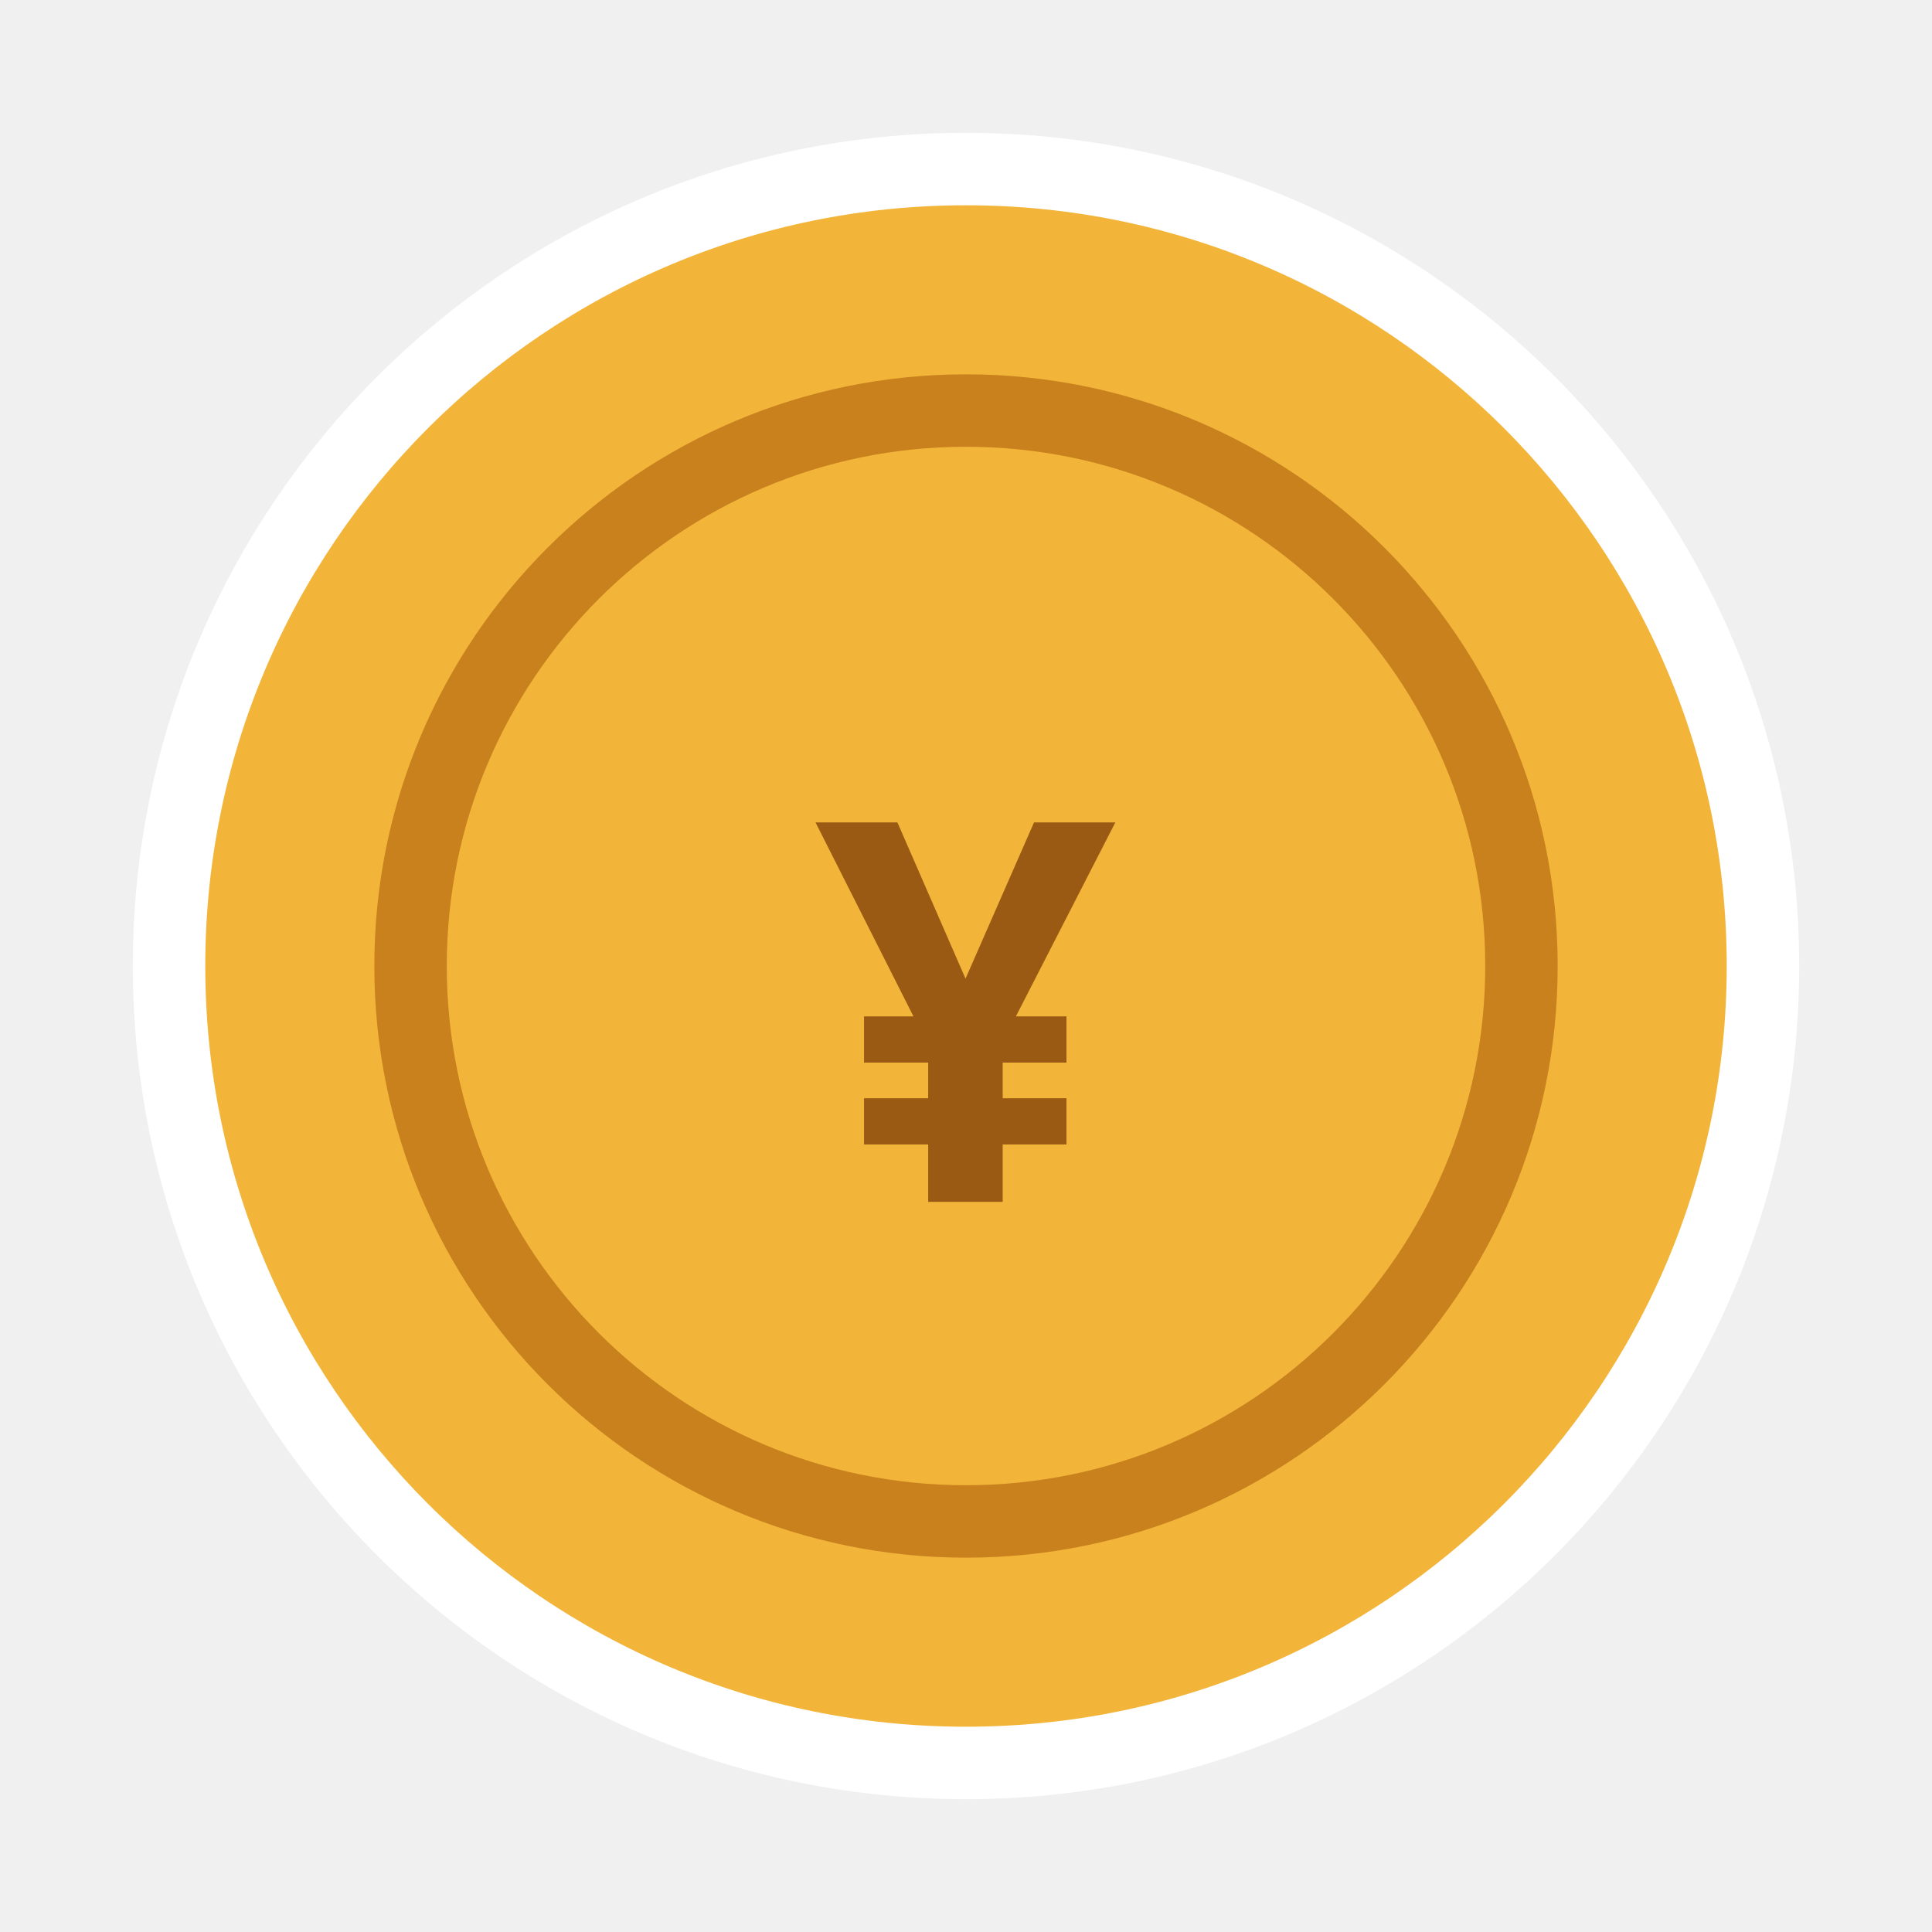
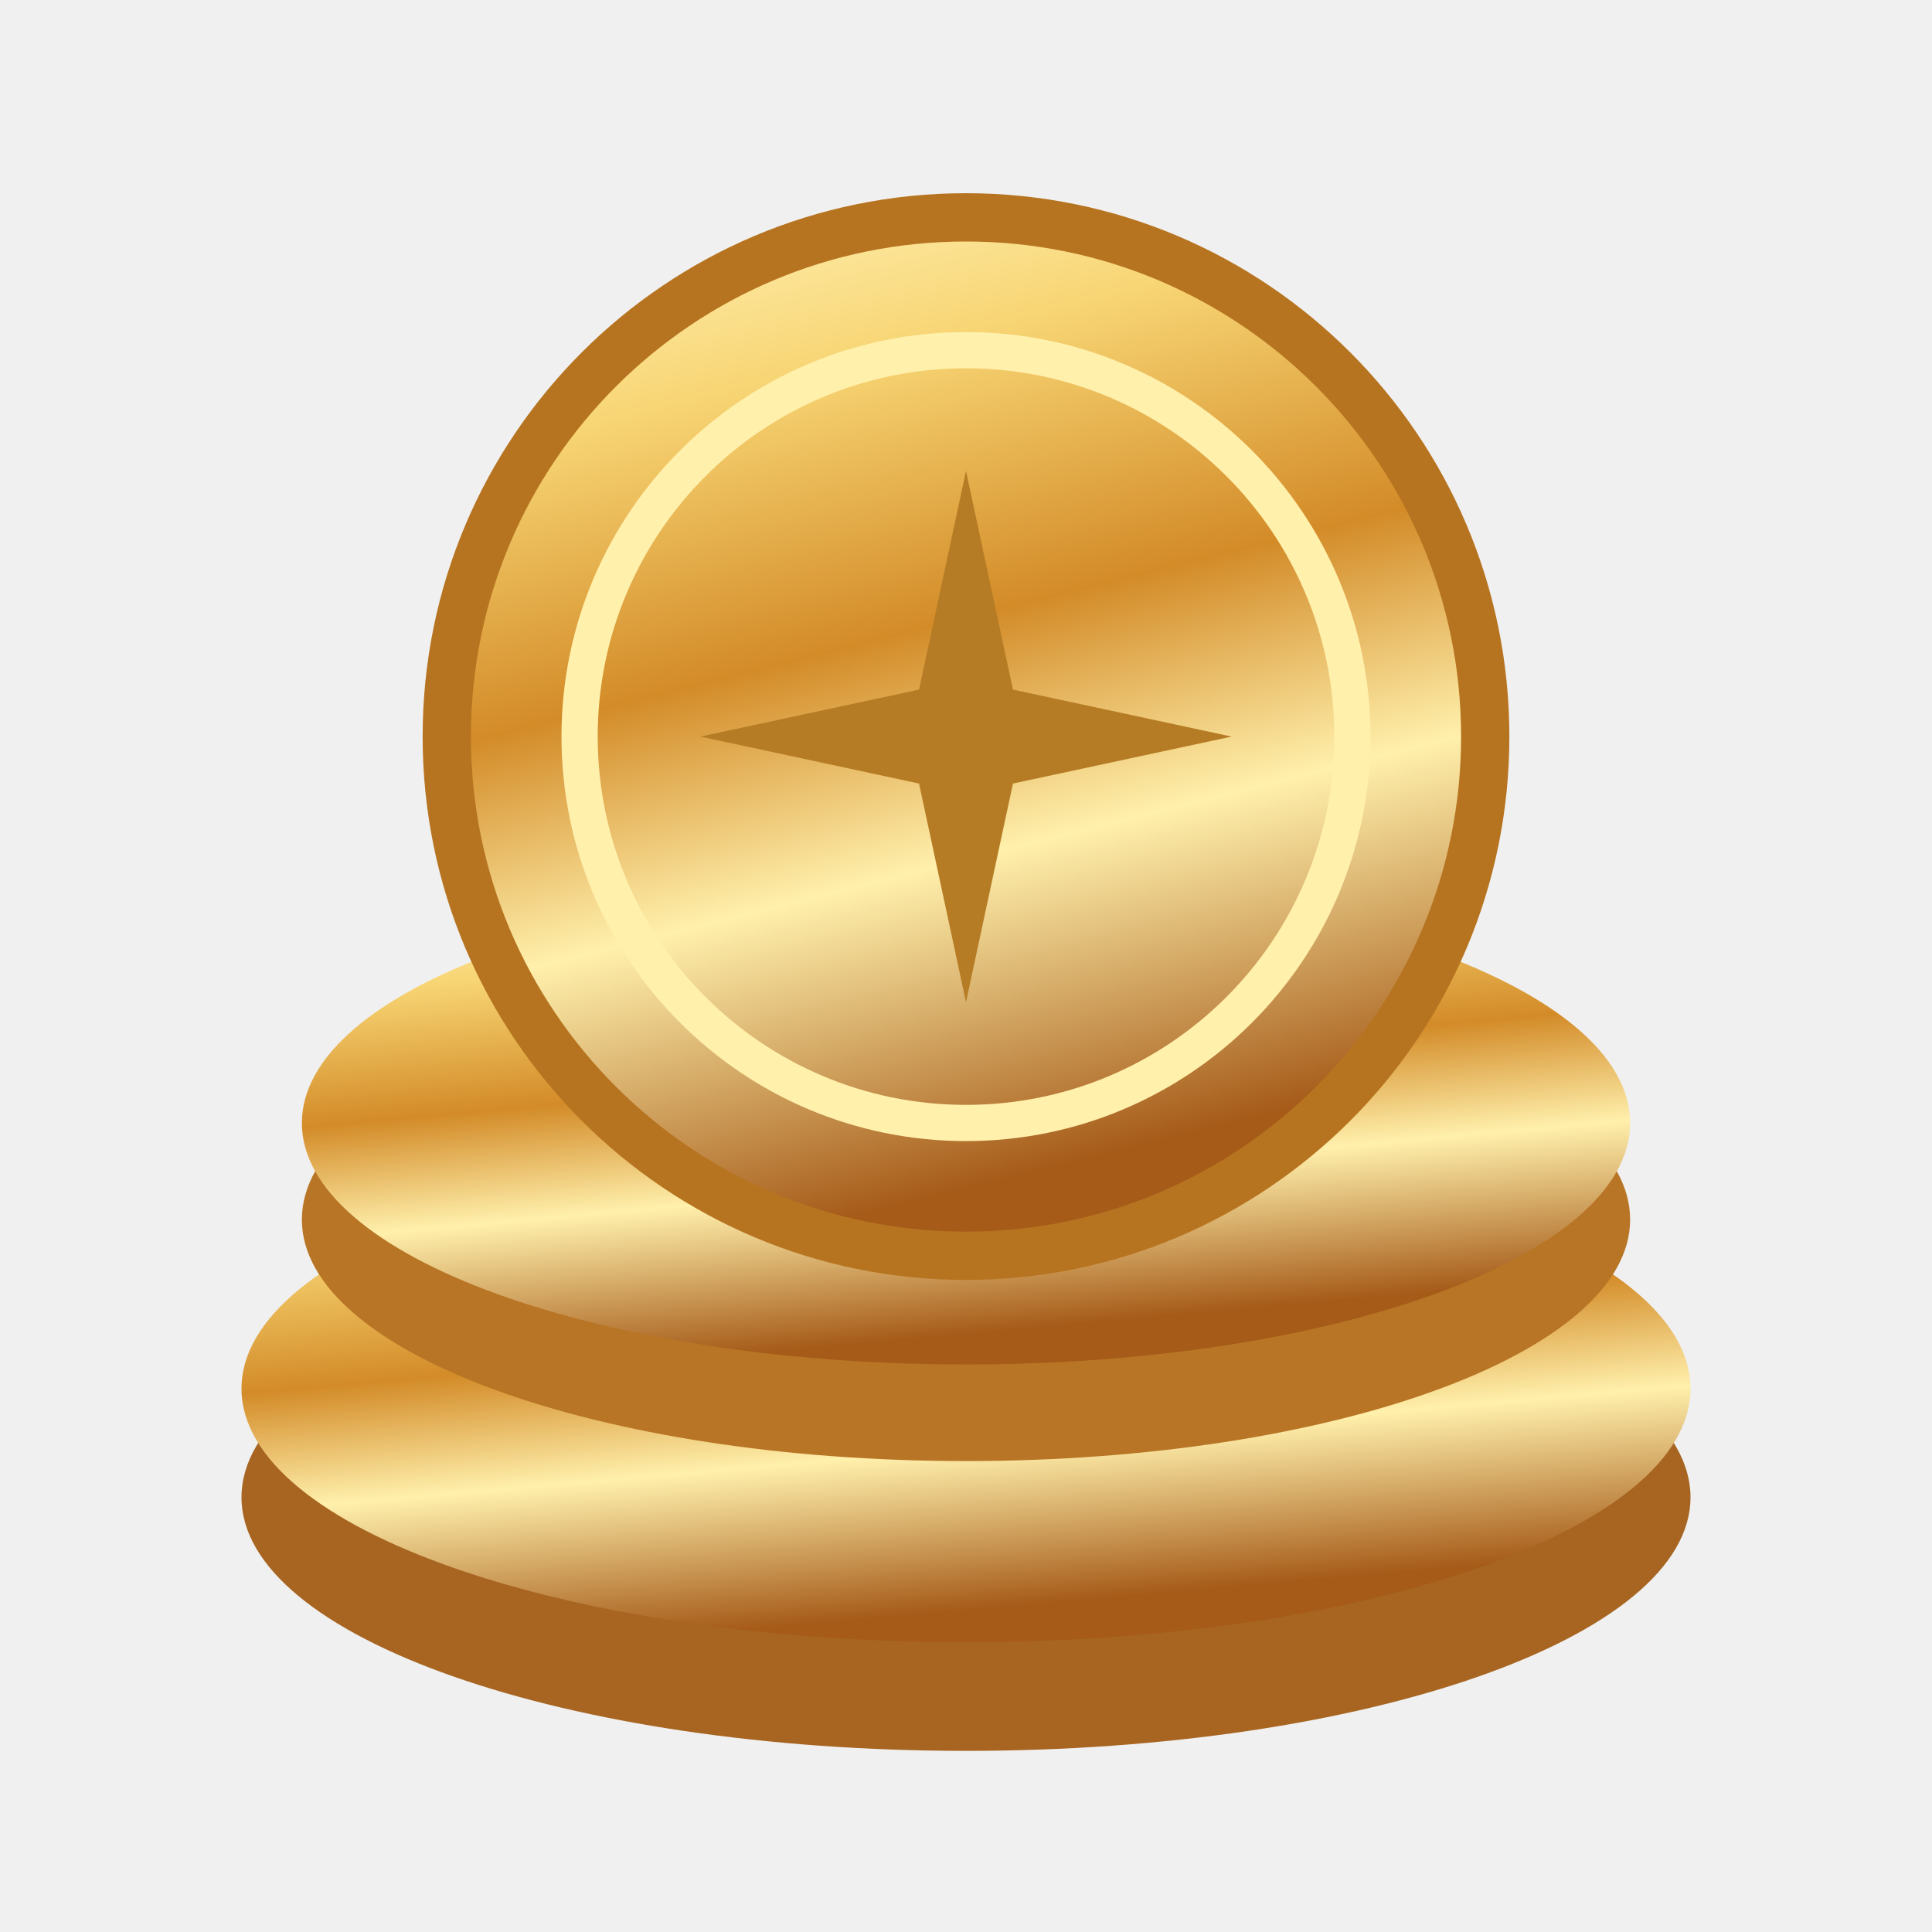
<svg xmlns="http://www.w3.org/2000/svg" width="160" height="160" viewBox="0 0 160 160">
-   <circle cx="80" cy="80" r="66" fill="#f2b53a" stroke="#fff" stroke-width="6" />
-   <circle cx="80" cy="80" r="46" fill="none" stroke="#c9811d" stroke-width="6" />
-   <text x="80" y="84" fill="#9a5a14" font-family="sans-serif" font-weight="900" font-size="44" text-anchor="middle" dominant-baseline="middle">¥</text>
+   <defs>
+     <linearGradient id="gold" x2=".25" y2="1">
+       <stop stop-color="#fff6bf" />
+       <stop offset=".22" stop-color="#f8d574" />
+       <stop offset=".48" stop-color="#d38b28" />
+       <stop offset=".7" stop-color="#fff0ac" />
+       <stop offset="1" stop-color="#a65b19" />
+     </linearGradient>
+     <linearGradient id="red" x2=".1" y2="1">
+       <stop stop-color="#ff8470" />
+       <stop offset=".4" stop-color="#db3b4b" />
+       <stop offset="1" stop-color="#9d213c" />
+     </linearGradient>
+     <linearGradient id="cream" x2="0" y2="1">
+       <stop stop-color="#fffdf1" />
+       <stop offset="1" stop-color="#ffe3ba" />
+     </linearGradient>
+     <linearGradient id="blue" x2=".4" y2="1">
+       <stop stop-color="#8ee8fa" />
+       <stop offset=".5" stop-color="#36b7dc" />
+       <stop offset="1" stop-color="#186dba" />
+     </linearGradient>
+     <linearGradient id="mint" x2=".4" y2="1">
+       <stop stop-color="#b2f7d0" />
+       <stop offset="1" stop-color="#249f88" />
+     </linearGradient>
+     <radialGradient id="wall">
+       <stop stop-color="#fffef3" />
+       <stop offset=".65" stop-color="#ffe9c7" />
+       <stop offset="1" stop-color="#f4c695" />
+     </radialGradient>
+     <linearGradient id="velvet">
+       <stop stop-color="#98263f" />
+       <stop offset=".2" stop-color="#ea5c58" />
+       <stop offset=".4" stop-color="#b63045" />
+       <stop offset=".65" stop-color="#f17a67" />
+       <stop offset=".85" stop-color="#ad2c42" />
+       <stop offset="1" stop-color="#d94b51" />
+     </linearGradient>
+   </defs>
+   <ellipse cx="80" cy="124" rx="60" ry="21" fill="#a76521" />
+   <ellipse cx="80" cy="115" rx="60" ry="21" fill="url(#gold)" />
+   <ellipse cx="80" cy="101" rx="55" ry="20" fill="#b87525" />
+   <ellipse cx="80" cy="93" rx="55" ry="20" fill="url(#gold)" />
+   <circle cx="80" cy="61" r="43" fill="url(#gold)" stroke="#b77420" stroke-width="4" />
+   <circle cx="80" cy="61" r="32" fill="none" stroke="#fff0ac" stroke-width="3" />
+   <polygon points="80.00,39.00 83.89,57.11 102.00,61.00 83.89,64.89 80.00,83.00 76.11,64.89 58.00,61.00 76.11,57.11" fill="#b67c25" />
</svg>
